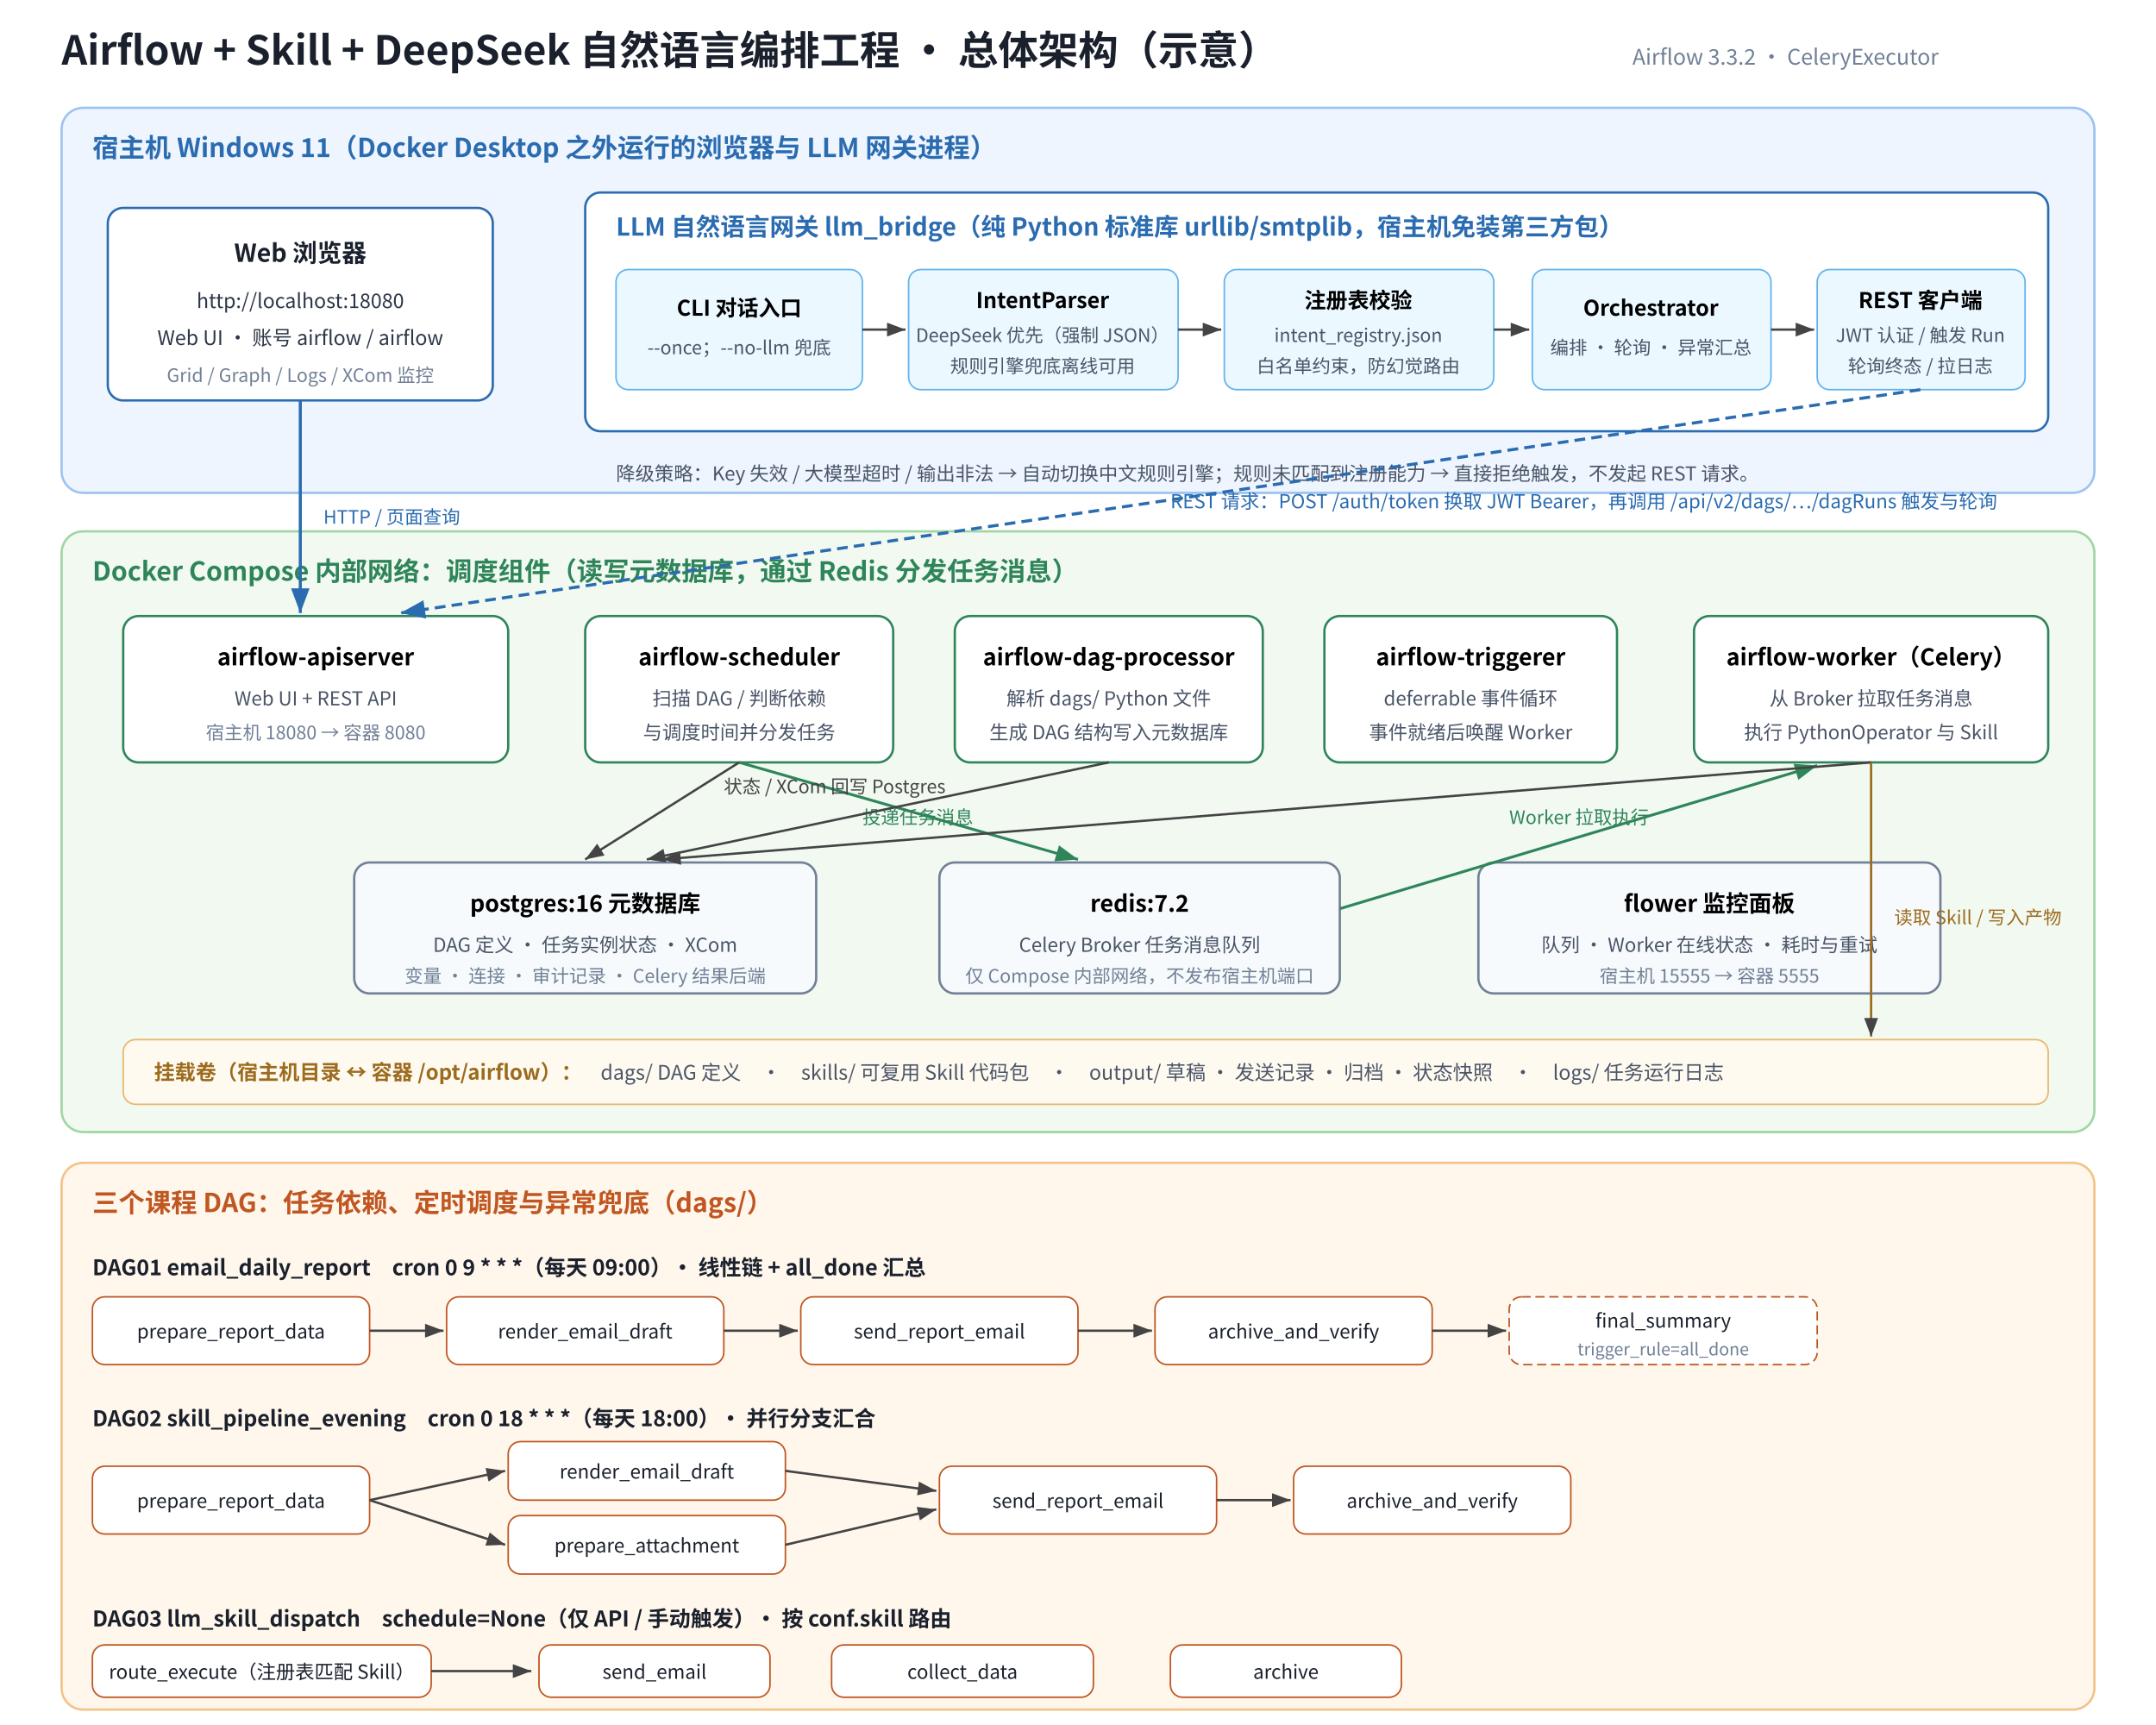
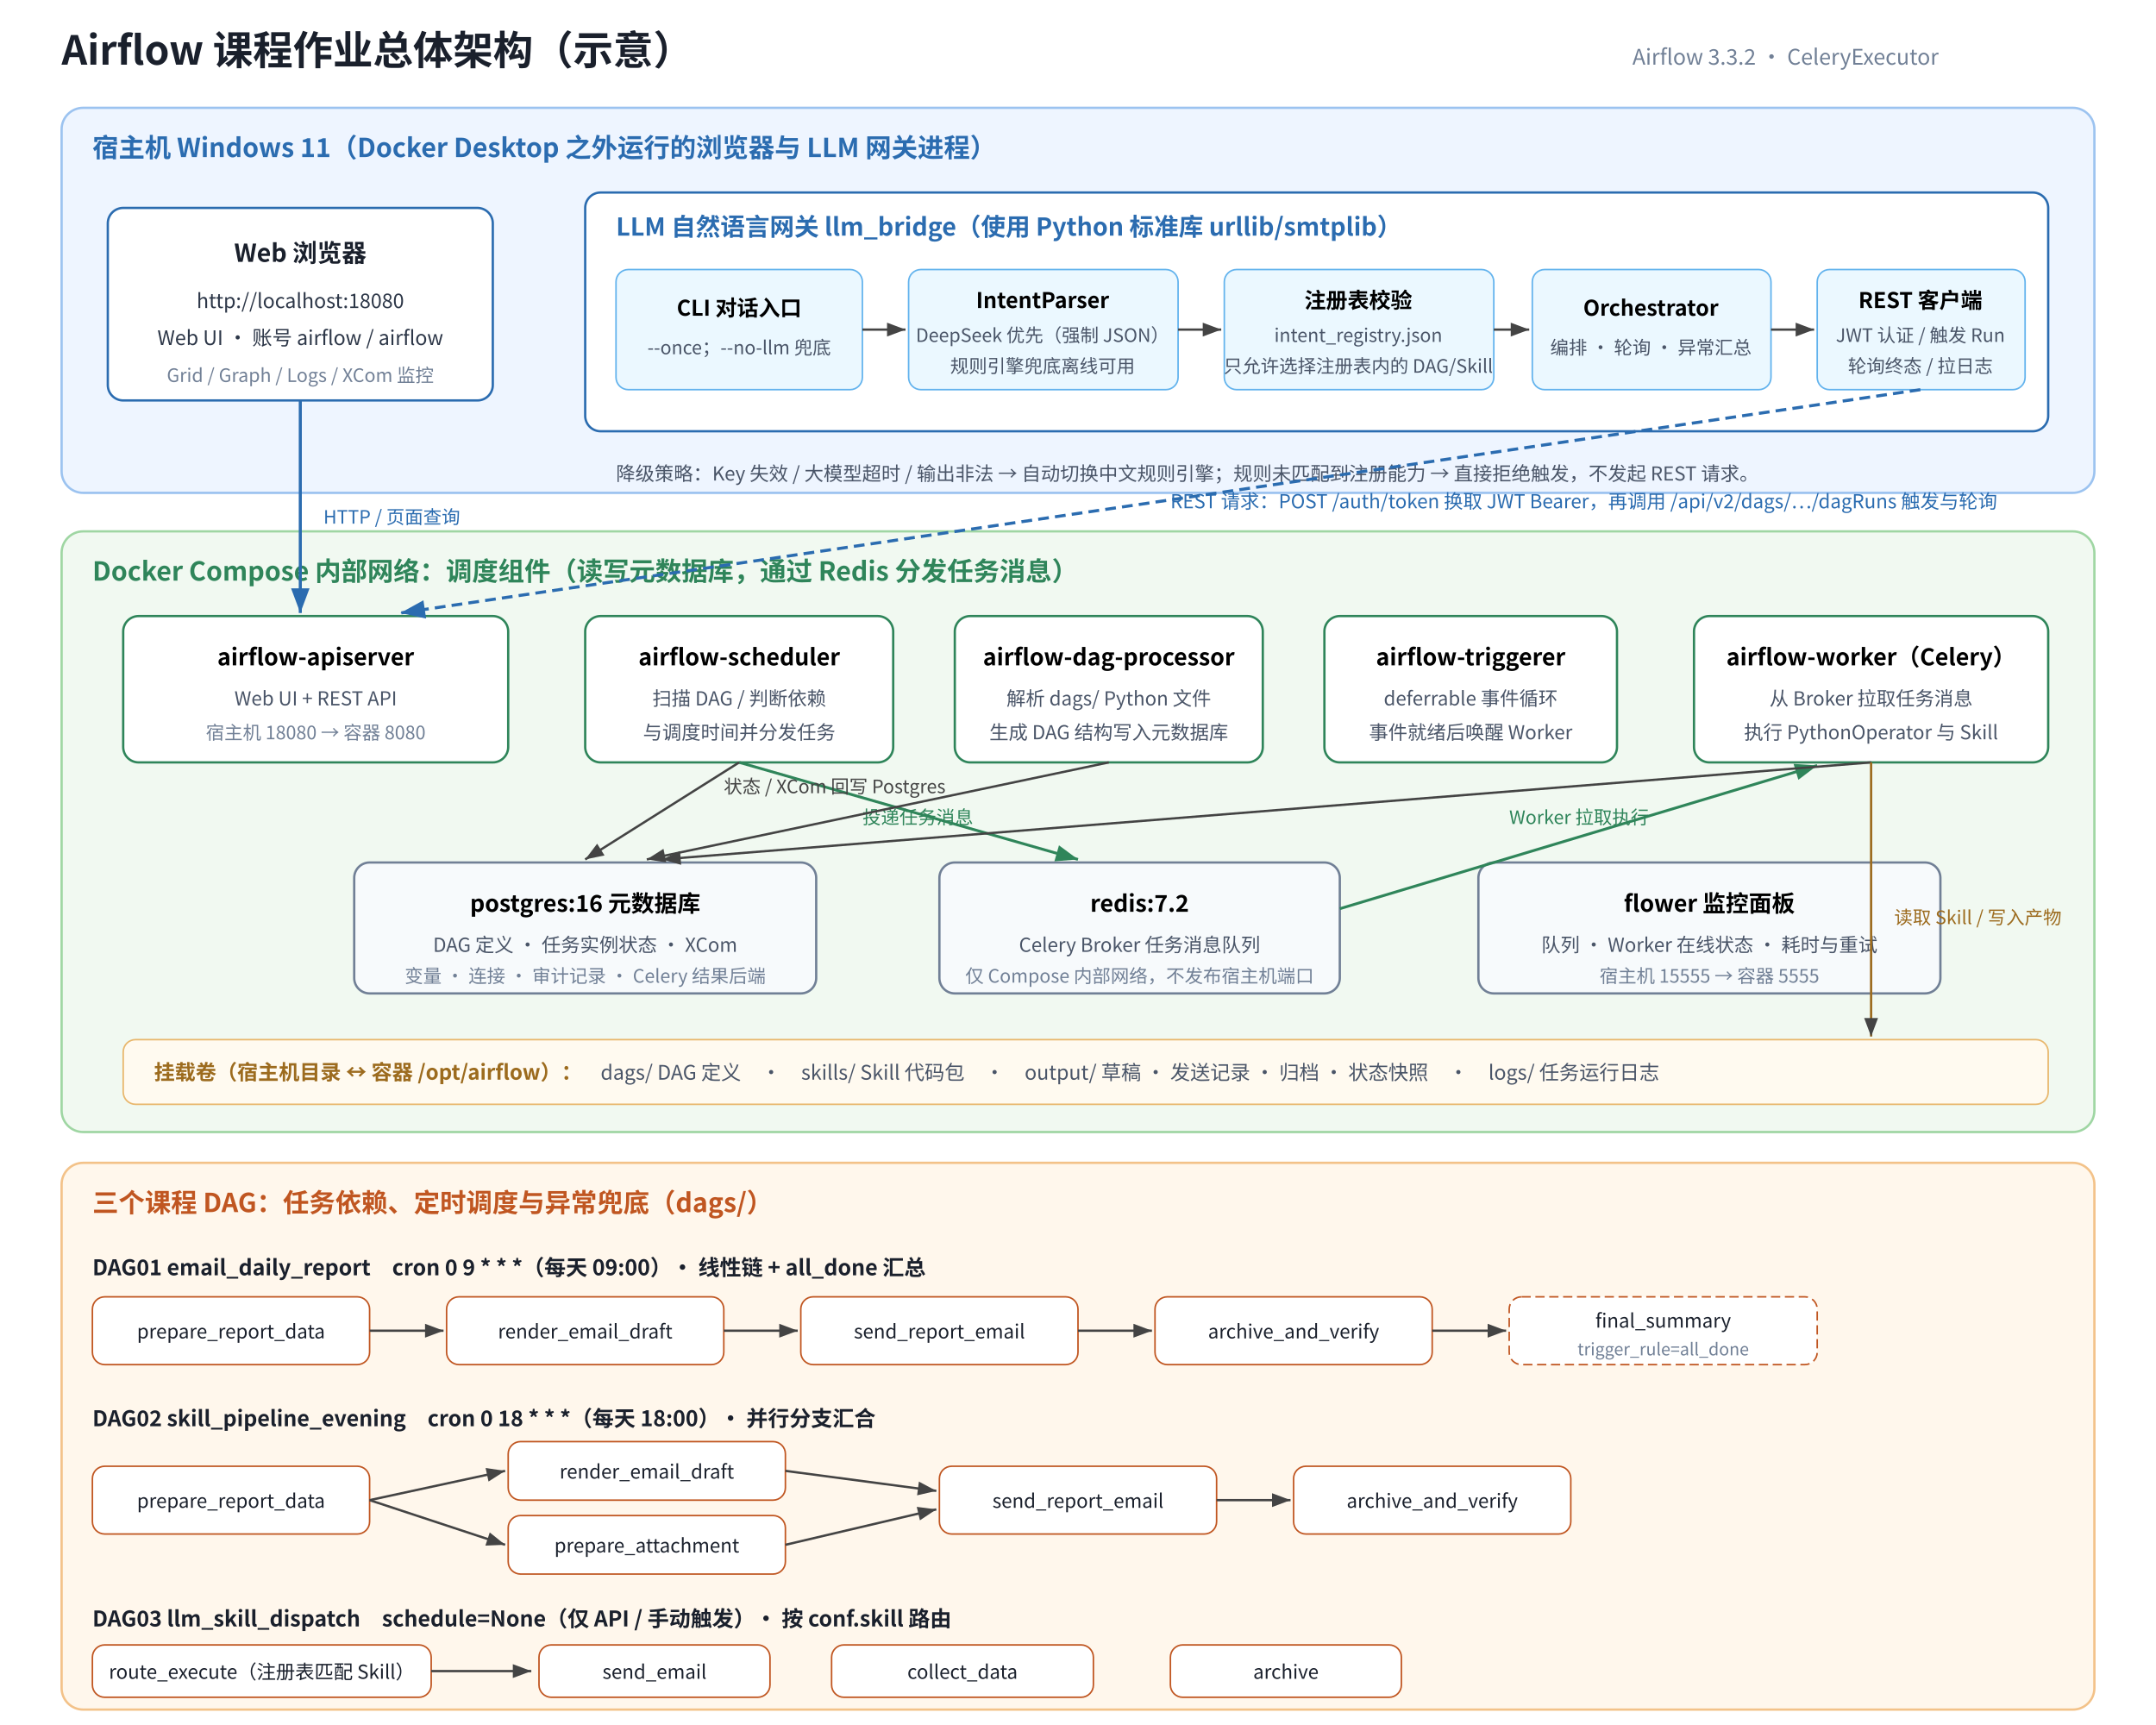
<svg xmlns="http://www.w3.org/2000/svg" width="1400" height="1120" viewBox="0 0 1400 1120" font-family="Microsoft YaHei, PingFang SC, Noto Sans CJK SC, sans-serif">
  <defs>
    <marker id="arrow" markerWidth="10" markerHeight="10" refX="8" refY="3" orient="auto" markerUnits="strokeWidth">
      <path d="M0,0 L8,3 L0,6 Z" fill="#444" />
    </marker>
    <marker id="arrowBlue" markerWidth="10" markerHeight="10" refX="8" refY="3" orient="auto" markerUnits="strokeWidth">
      <path d="M0,0 L8,3 L0,6 Z" fill="#2b6cb0" />
    </marker>
    <marker id="arrowGreen" markerWidth="10" markerHeight="10" refX="8" refY="3" orient="auto" markerUnits="strokeWidth">
      <path d="M0,0 L8,3 L0,6 Z" fill="#2f855a" />
    </marker>
  </defs>
  <rect x="0" y="0" width="1400" height="1120" fill="#ffffff" />
-   <text x="40" y="42" font-size="26" font-weight="700" fill="#1a202c">Airflow + Skill + DeepSeek 自然语言编排工程 · 总体架构（示意）</text>
+   <text x="40" y="42" font-size="26" font-weight="700" fill="#1a202c">Airflow 课程作业总体架构（示意）</text>
  <text x="1060" y="42" font-size="14" fill="#718096">Airflow 3.3.2 · CeleryExecutor</text>
  <rect x="40" y="70" width="1320" height="250" rx="14" fill="#eef5ff" stroke="#9cc3f0" stroke-width="1.5" />
  <text x="60" y="102" font-size="17" font-weight="700" fill="#2b6cb0">宿主机 Windows 11（Docker Desktop 之外运行的浏览器与 LLM 网关进程）</text>
  <rect x="70" y="135" width="250" height="125" rx="10" fill="#ffffff" stroke="#2b6cb0" stroke-width="1.5" />
  <text x="195" y="170" font-size="16" font-weight="700" text-anchor="middle" fill="#1a202c">Web 浏览器</text>
  <text x="195" y="200" font-size="13" text-anchor="middle" fill="#2d3748">http://localhost:18080</text>
  <text x="195" y="224" font-size="13" text-anchor="middle" fill="#2d3748">Web UI · 账号 airflow / airflow</text>
  <text x="195" y="248" font-size="12" text-anchor="middle" fill="#718096">Grid / Graph / Logs / XCom 监控</text>
  <rect x="380" y="125" width="950" height="155" rx="10" fill="#ffffff" stroke="#2b6cb0" stroke-width="1.5" />
-   <text x="400" y="153" font-size="16" font-weight="700" fill="#2b6cb0">LLM 自然语言网关 llm_bridge（纯 Python 标准库 urllib/smtplib，宿主机免装第三方包）</text>
+   <text x="400" y="153" font-size="16" font-weight="700" fill="#2b6cb0">LLM 自然语言网关 llm_bridge（使用 Python 标准库 urllib/smtplib）</text>
  <rect x="400" y="175" width="160" height="78" rx="8" fill="#ebf8ff" stroke="#63b3ed" />
  <text x="480" y="205" font-size="14" font-weight="700" text-anchor="middle">CLI 对话入口</text>
  <text x="480" y="230" font-size="12" text-anchor="middle" fill="#4a5568">--once；--no-llm 兜底</text>
  <rect x="590" y="175" width="175" height="78" rx="8" fill="#ebf8ff" stroke="#63b3ed" />
  <text x="677" y="200" font-size="14" font-weight="700" text-anchor="middle">IntentParser</text>
  <text x="677" y="222" font-size="12" text-anchor="middle" fill="#4a5568">DeepSeek 优先（强制 JSON）</text>
  <text x="677" y="242" font-size="12" text-anchor="middle" fill="#4a5568">规则引擎兜底离线可用</text>
  <rect x="795" y="175" width="175" height="78" rx="8" fill="#ebf8ff" stroke="#63b3ed" />
  <text x="882" y="200" font-size="14" font-weight="700" text-anchor="middle">注册表校验</text>
  <text x="882" y="222" font-size="12" text-anchor="middle" fill="#4a5568">intent_registry.json</text>
-   <text x="882" y="242" font-size="12" text-anchor="middle" fill="#4a5568">白名单约束，防幻觉路由</text>
+   <text x="882" y="242" font-size="12" text-anchor="middle" fill="#4a5568">只允许选择注册表内的 DAG/Skill</text>
  <rect x="995" y="175" width="155" height="78" rx="8" fill="#ebf8ff" stroke="#63b3ed" />
  <text x="1072" y="205" font-size="14" font-weight="700" text-anchor="middle">Orchestrator</text>
  <text x="1072" y="230" font-size="12" text-anchor="middle" fill="#4a5568">编排 · 轮询 · 异常汇总</text>
  <rect x="1180" y="175" width="135" height="78" rx="8" fill="#ebf8ff" stroke="#63b3ed" />
  <text x="1247" y="200" font-size="14" font-weight="700" text-anchor="middle">REST 客户端</text>
  <text x="1247" y="222" font-size="12" text-anchor="middle" fill="#4a5568">JWT 认证 / 触发 Run</text>
  <text x="1247" y="242" font-size="12" text-anchor="middle" fill="#4a5568">轮询终态 / 拉日志</text>
  <line x1="560" y1="214" x2="588" y2="214" stroke="#444" stroke-width="1.5" marker-end="url(#arrow)" />
  <line x1="765" y1="214" x2="793" y2="214" stroke="#444" stroke-width="1.5" marker-end="url(#arrow)" />
  <line x1="970" y1="214" x2="993" y2="214" stroke="#444" stroke-width="1.5" marker-end="url(#arrow)" />
  <line x1="1150" y1="214" x2="1178" y2="214" stroke="#444" stroke-width="1.5" marker-end="url(#arrow)" />
  <text x="400" y="312" font-size="12.5" fill="#4a5568">降级策略：Key 失效 / 大模型超时 / 输出非法 → 自动切换中文规则引擎；规则未匹配到注册能力 → 直接拒绝触发，不发起 REST 请求。</text>
  <rect x="40" y="345" width="1320" height="390" rx="14" fill="#f1f9f1" stroke="#9fd6a3" stroke-width="1.5" />
  <text x="60" y="377" font-size="17" font-weight="700" fill="#2f855a">Docker Compose 内部网络：调度组件（读写元数据库，通过 Redis 分发任务消息）</text>
  <rect x="80" y="400" width="250" height="95" rx="10" fill="#ffffff" stroke="#2f855a" stroke-width="1.5" />
  <text x="205" y="432" font-size="15" font-weight="700" text-anchor="middle">airflow-apiserver</text>
  <text x="205" y="458" font-size="12.5" text-anchor="middle" fill="#4a5568">Web UI + REST API</text>
  <text x="205" y="480" font-size="12" text-anchor="middle" fill="#718096">宿主机 18080 → 容器 8080</text>
  <rect x="380" y="400" width="200" height="95" rx="10" fill="#ffffff" stroke="#2f855a" stroke-width="1.5" />
  <text x="480" y="432" font-size="15" font-weight="700" text-anchor="middle">airflow-scheduler</text>
  <text x="480" y="458" font-size="12.5" text-anchor="middle" fill="#4a5568">扫描 DAG / 判断依赖</text>
  <text x="480" y="480" font-size="12.5" text-anchor="middle" fill="#4a5568">与调度时间并分发任务</text>
  <rect x="620" y="400" width="200" height="95" rx="10" fill="#ffffff" stroke="#2f855a" stroke-width="1.5" />
  <text x="720" y="432" font-size="15" font-weight="700" text-anchor="middle">airflow-dag-processor</text>
  <text x="720" y="458" font-size="12.5" text-anchor="middle" fill="#4a5568">解析 dags/ Python 文件</text>
  <text x="720" y="480" font-size="12.5" text-anchor="middle" fill="#4a5568">生成 DAG 结构写入元数据库</text>
  <rect x="860" y="400" width="190" height="95" rx="10" fill="#ffffff" stroke="#2f855a" stroke-width="1.5" />
  <text x="955" y="432" font-size="15" font-weight="700" text-anchor="middle">airflow-triggerer</text>
  <text x="955" y="458" font-size="12.5" text-anchor="middle" fill="#4a5568">deferrable 事件循环</text>
  <text x="955" y="480" font-size="12.5" text-anchor="middle" fill="#4a5568">事件就绪后唤醒 Worker</text>
  <rect x="1100" y="400" width="230" height="95" rx="10" fill="#ffffff" stroke="#2f855a" stroke-width="1.5" />
  <text x="1215" y="432" font-size="15" font-weight="700" text-anchor="middle">airflow-worker（Celery）</text>
  <text x="1215" y="458" font-size="12.5" text-anchor="middle" fill="#4a5568">从 Broker 拉取任务消息</text>
  <text x="1215" y="480" font-size="12.5" text-anchor="middle" fill="#4a5568">执行 PythonOperator 与 Skill</text>
  <rect x="230" y="560" width="300" height="85" rx="10" fill="#f7fafc" stroke="#718096" stroke-width="1.5" />
  <text x="380" y="592" font-size="15" font-weight="700" text-anchor="middle">postgres:16 元数据库</text>
  <text x="380" y="618" font-size="12.5" text-anchor="middle" fill="#4a5568">DAG 定义 · 任务实例状态 · XCom</text>
  <text x="380" y="638" font-size="12" text-anchor="middle" fill="#718096">变量 · 连接 · 审计记录 · Celery 结果后端</text>
  <rect x="610" y="560" width="260" height="85" rx="10" fill="#f7fafc" stroke="#718096" stroke-width="1.5" />
  <text x="740" y="592" font-size="15" font-weight="700" text-anchor="middle">redis:7.2</text>
  <text x="740" y="618" font-size="12.5" text-anchor="middle" fill="#4a5568">Celery Broker 任务消息队列</text>
  <text x="740" y="638" font-size="12" text-anchor="middle" fill="#718096">仅 Compose 内部网络，不发布宿主机端口</text>
  <rect x="960" y="560" width="300" height="85" rx="10" fill="#f7fafc" stroke="#718096" stroke-width="1.5" />
  <text x="1110" y="592" font-size="15" font-weight="700" text-anchor="middle">flower 监控面板</text>
  <text x="1110" y="618" font-size="12.5" text-anchor="middle" fill="#4a5568">队列 · Worker 在线状态 · 耗时与重试</text>
  <text x="1110" y="638" font-size="12" text-anchor="middle" fill="#718096">宿主机 15555 → 容器 5555</text>
  <rect x="80" y="675" width="1250" height="42" rx="8" fill="#fffaf0" stroke="#e8b76d" />
  <text x="100" y="701" font-size="13.5" font-weight="700" fill="#9c6b1e">挂载卷（宿主机目录 ↔ 容器 /opt/airflow）：</text>
-   <text x="390" y="701" font-size="13" fill="#4a5568">dags/ DAG 定义　·　skills/ 可复用 Skill 代码包　·　output/ 草稿 · 发送记录 · 归档 · 状态快照　·　logs/ 任务运行日志</text>
+   <text x="390" y="701" font-size="13" fill="#4a5568">dags/ DAG 定义　·　skills/ Skill 代码包　·　output/ 草稿 · 发送记录 · 归档 · 状态快照　·　logs/ 任务运行日志</text>
  <line x1="195" y1="260" x2="195" y2="398" stroke="#2b6cb0" stroke-width="2" marker-end="url(#arrowBlue)" />
  <text x="210" y="340" font-size="12" fill="#2b6cb0">HTTP / 页面查询</text>
  <line x1="1247" y1="253" x2="260" y2="398" stroke="#2b6cb0" stroke-width="2" stroke-dasharray="7 4" marker-end="url(#arrowBlue)" />
  <text x="760" y="330" font-size="12.5" fill="#2b6cb0">REST 请求：POST /auth/token 换取 JWT Bearer，再调用 /api/v2/dags/…/dagRuns 触发与轮询</text>
  <line x1="480" y1="495" x2="700" y2="558" stroke="#2f855a" stroke-width="1.8" marker-end="url(#arrowGreen)" />
  <line x1="870" y1="590" x2="1180" y2="497" stroke="#2f855a" stroke-width="1.8" marker-end="url(#arrowGreen)" />
  <text x="560" y="535" font-size="12" fill="#2f855a">投递任务消息</text>
  <text x="980" y="535" font-size="12" fill="#2f855a">Worker 拉取执行</text>
  <line x1="480" y1="495" x2="380" y2="558" stroke="#444" stroke-width="1.5" marker-end="url(#arrow)" />
  <line x1="720" y1="495" x2="420" y2="558" stroke="#444" stroke-width="1.5" marker-end="url(#arrow)" />
  <line x1="1215" y1="495" x2="430" y2="558" stroke="#444" stroke-width="1.5" marker-end="url(#arrow)" />
  <text x="470" y="515" font-size="12" fill="#444">状态 / XCom 回写 Postgres</text>
  <line x1="1215" y1="495" x2="1215" y2="673" stroke="#9c6b1e" stroke-width="1.5" marker-end="url(#arrow)" />
  <text x="1230" y="600" font-size="12" fill="#9c6b1e">读取 Skill / 写入产物</text>
  <rect x="40" y="755" width="1320" height="355" rx="14" fill="#fff7ec" stroke="#f3c289" stroke-width="1.5" />
  <text x="60" y="787" font-size="17" font-weight="700" fill="#c05621">三个课程 DAG：任务依赖、定时调度与异常兜底（dags/）</text>
  <text x="60" y="828" font-size="14" font-weight="700" fill="#1a202c">DAG01 email_daily_report　cron 0 9 * * *（每天 09:00）· 线性链 + all_done 汇总</text>
  <g font-size="12.5" fill="#1a202c">
    <rect x="60" y="842" width="180" height="44" rx="8" fill="#fff" stroke="#c05621" />
    <text x="150" y="869" text-anchor="middle">prepare_report_data</text>
    <rect x="290" y="842" width="180" height="44" rx="8" fill="#fff" stroke="#c05621" />
    <text x="380" y="869" text-anchor="middle">render_email_draft</text>
    <rect x="520" y="842" width="180" height="44" rx="8" fill="#fff" stroke="#c05621" />
    <text x="610" y="869" text-anchor="middle">send_report_email</text>
    <rect x="750" y="842" width="180" height="44" rx="8" fill="#fff" stroke="#c05621" />
    <text x="840" y="869" text-anchor="middle">archive_and_verify</text>
    <rect x="980" y="842" width="200" height="44" rx="8" fill="#fff" stroke="#c05621" stroke-dasharray="6 3" />
    <text x="1080" y="862" text-anchor="middle">final_summary</text>
    <text x="1080" y="880" text-anchor="middle" font-size="11" fill="#718096">trigger_rule=all_done</text>
  </g>
  <line x1="240" y1="864" x2="288" y2="864" stroke="#444" stroke-width="1.5" marker-end="url(#arrow)" />
  <line x1="470" y1="864" x2="518" y2="864" stroke="#444" stroke-width="1.5" marker-end="url(#arrow)" />
  <line x1="700" y1="864" x2="748" y2="864" stroke="#444" stroke-width="1.5" marker-end="url(#arrow)" />
  <line x1="930" y1="864" x2="978" y2="864" stroke="#444" stroke-width="1.5" marker-end="url(#arrow)" />
  <text x="60" y="926" font-size="14" font-weight="700" fill="#1a202c">DAG02 skill_pipeline_evening　cron 0 18 * * *（每天 18:00）· 并行分支汇合</text>
  <g font-size="12.5" fill="#1a202c">
    <rect x="60" y="952" width="180" height="44" rx="8" fill="#fff" stroke="#c05621" />
    <text x="150" y="979" text-anchor="middle">prepare_report_data</text>
    <rect x="330" y="936" width="180" height="38" rx="8" fill="#fff" stroke="#c05621" />
    <text x="420" y="960" text-anchor="middle">render_email_draft</text>
    <rect x="330" y="984" width="180" height="38" rx="8" fill="#fff" stroke="#c05621" />
    <text x="420" y="1008" text-anchor="middle">prepare_attachment</text>
    <rect x="610" y="952" width="180" height="44" rx="8" fill="#fff" stroke="#c05621" />
    <text x="700" y="979" text-anchor="middle">send_report_email</text>
    <rect x="840" y="952" width="180" height="44" rx="8" fill="#fff" stroke="#c05621" />
    <text x="930" y="979" text-anchor="middle">archive_and_verify</text>
  </g>
  <line x1="240" y1="974" x2="328" y2="955" stroke="#444" stroke-width="1.5" marker-end="url(#arrow)" />
  <line x1="240" y1="974" x2="328" y2="1003" stroke="#444" stroke-width="1.5" marker-end="url(#arrow)" />
  <line x1="510" y1="955" x2="608" y2="968" stroke="#444" stroke-width="1.5" marker-end="url(#arrow)" />
  <line x1="510" y1="1003" x2="608" y2="980" stroke="#444" stroke-width="1.5" marker-end="url(#arrow)" />
  <line x1="790" y1="974" x2="838" y2="974" stroke="#444" stroke-width="1.5" marker-end="url(#arrow)" />
  <text x="60" y="1056" font-size="14" font-weight="700" fill="#1a202c">DAG03 llm_skill_dispatch　schedule=None（仅 API / 手动触发）· 按 conf.skill 路由</text>
  <g font-size="12.5" fill="#1a202c">
    <rect x="60" y="1068" width="220" height="34" rx="8" fill="#fff" stroke="#c05621" />
    <text x="170" y="1090" text-anchor="middle">route_execute（注册表匹配 Skill）</text>
  </g>
  <line x1="280" y1="1085" x2="345" y2="1085" stroke="#444" stroke-width="1.5" marker-end="url(#arrow)" />
  <g font-size="12.5" fill="#1a202c">
    <rect x="350" y="1068" width="150" height="34" rx="8" fill="#fff" stroke="#c05621" />
    <text x="425" y="1090" text-anchor="middle">send_email</text>
    <rect x="540" y="1068" width="170" height="34" rx="8" fill="#fff" stroke="#c05621" />
    <text x="625" y="1090" text-anchor="middle">collect_data</text>
    <rect x="760" y="1068" width="150" height="34" rx="8" fill="#fff" stroke="#c05621" />
    <text x="835" y="1090" text-anchor="middle">archive</text>
  </g>
</svg>
